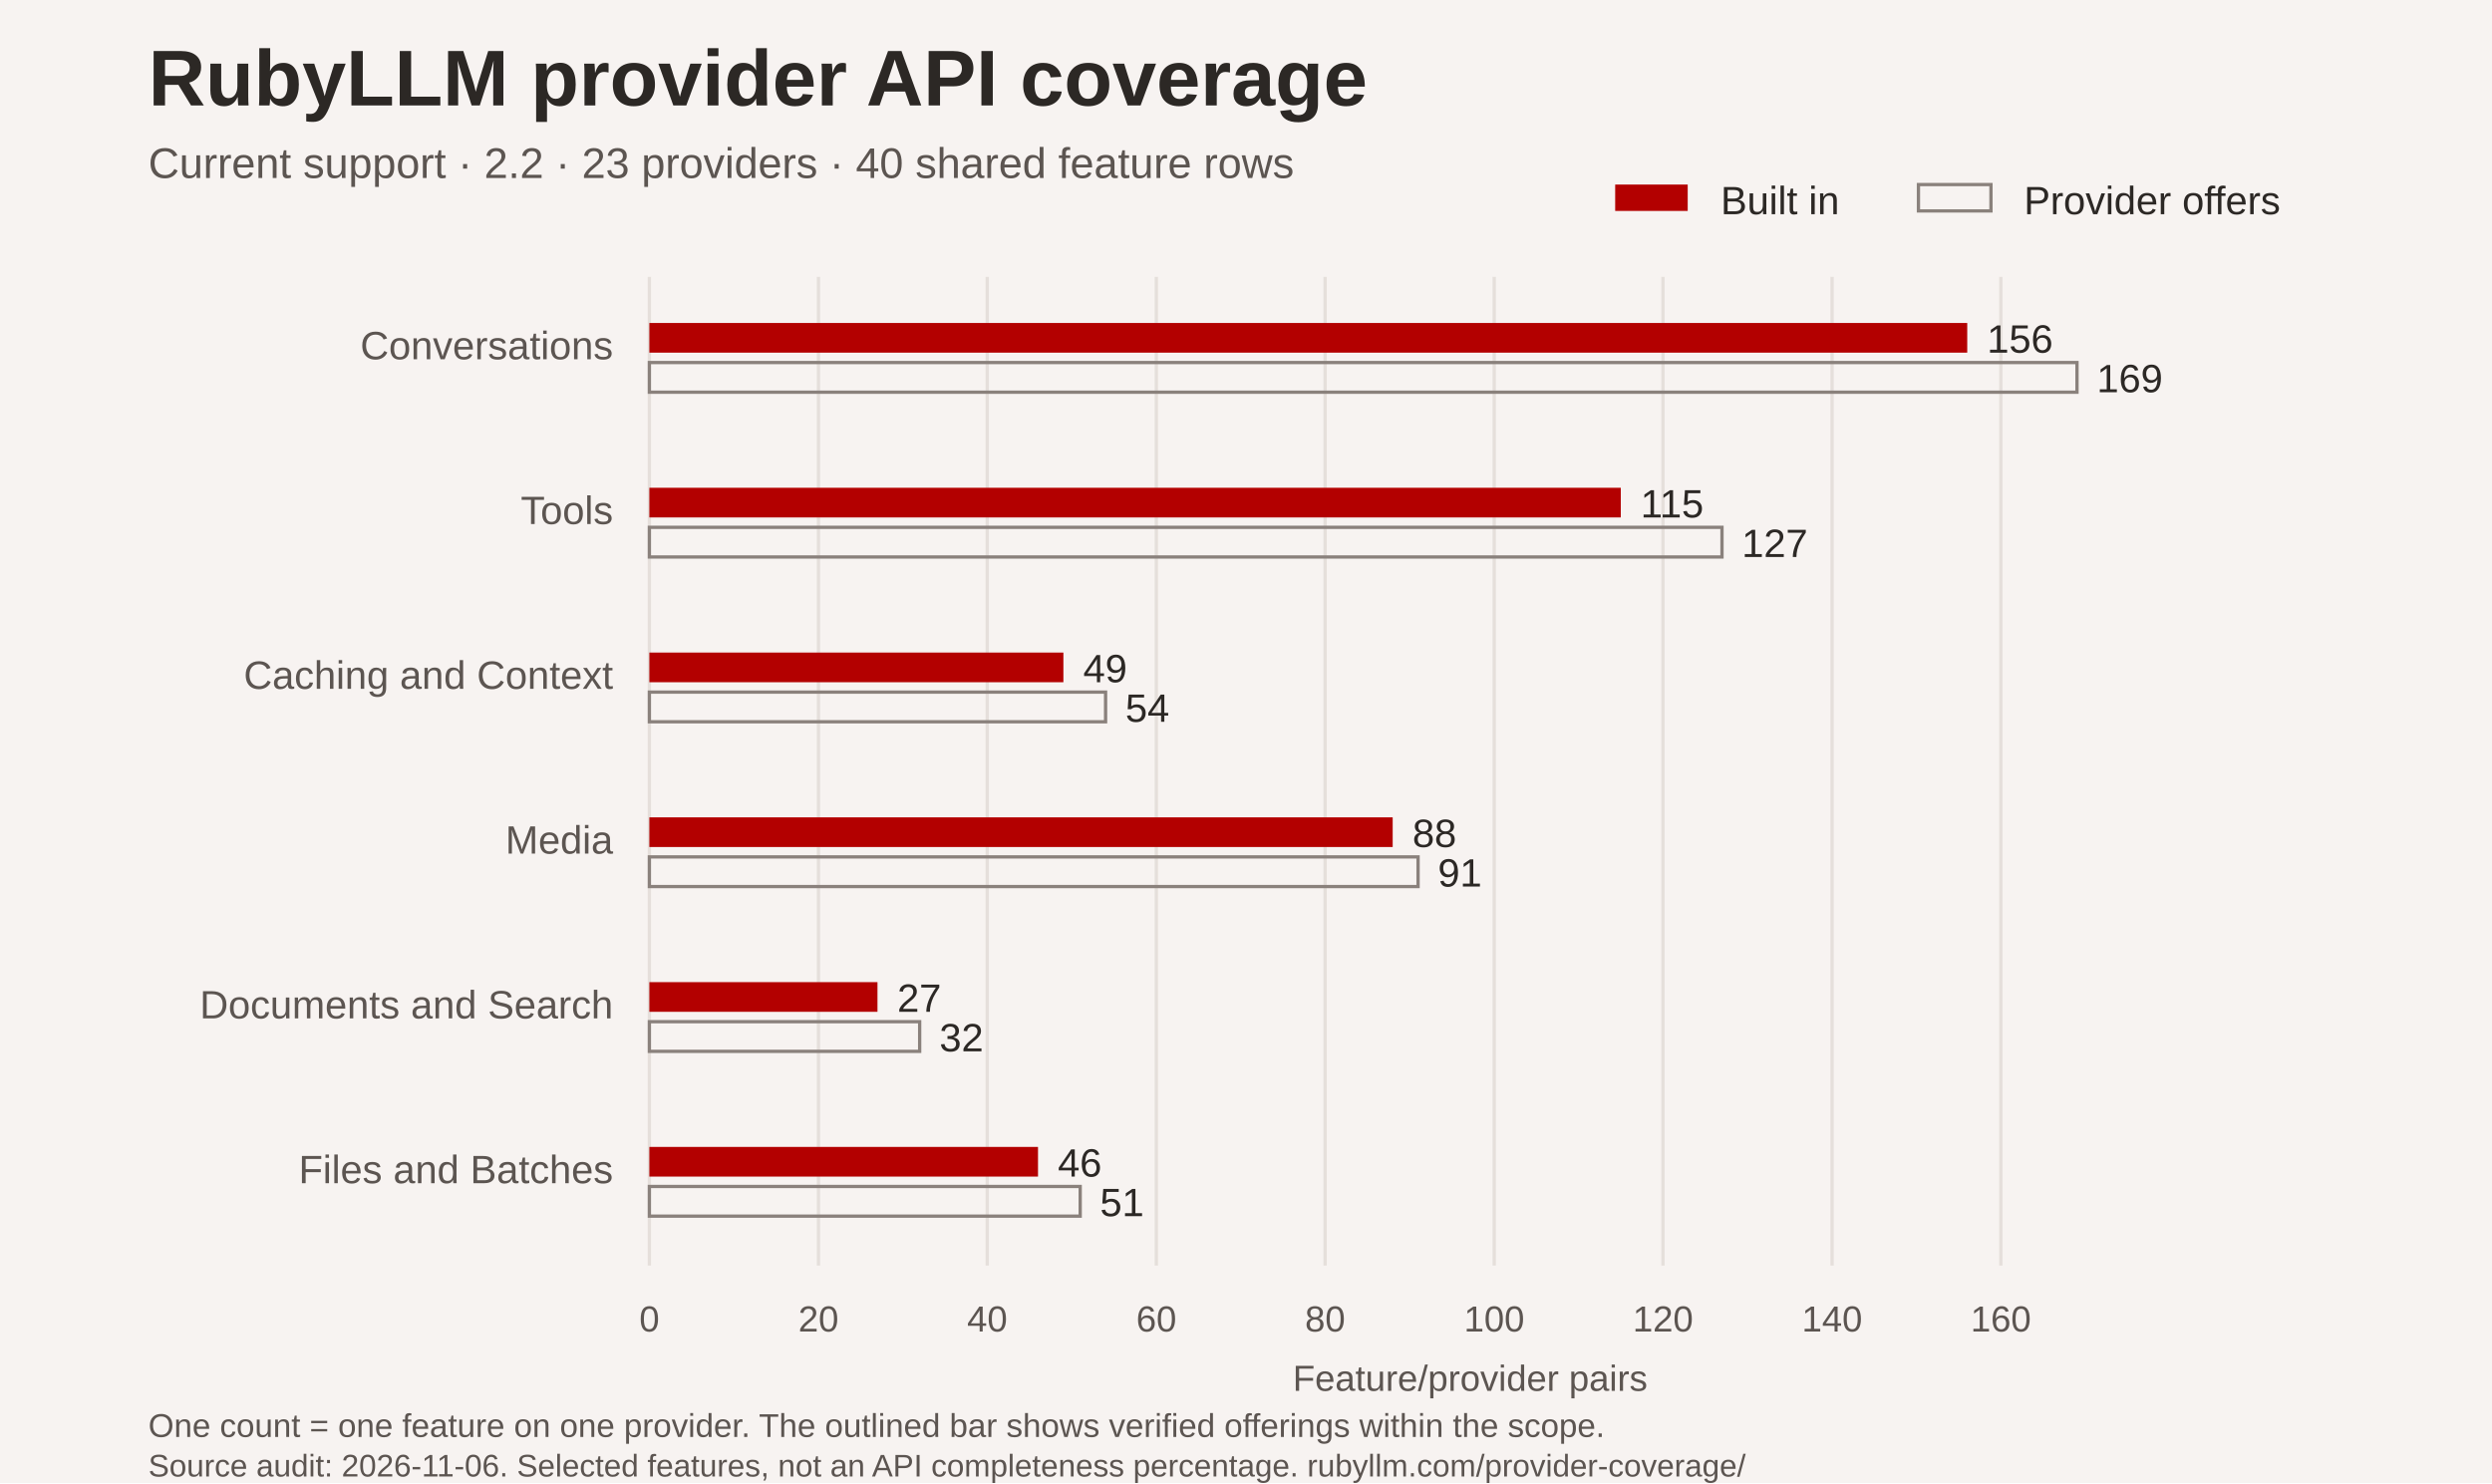
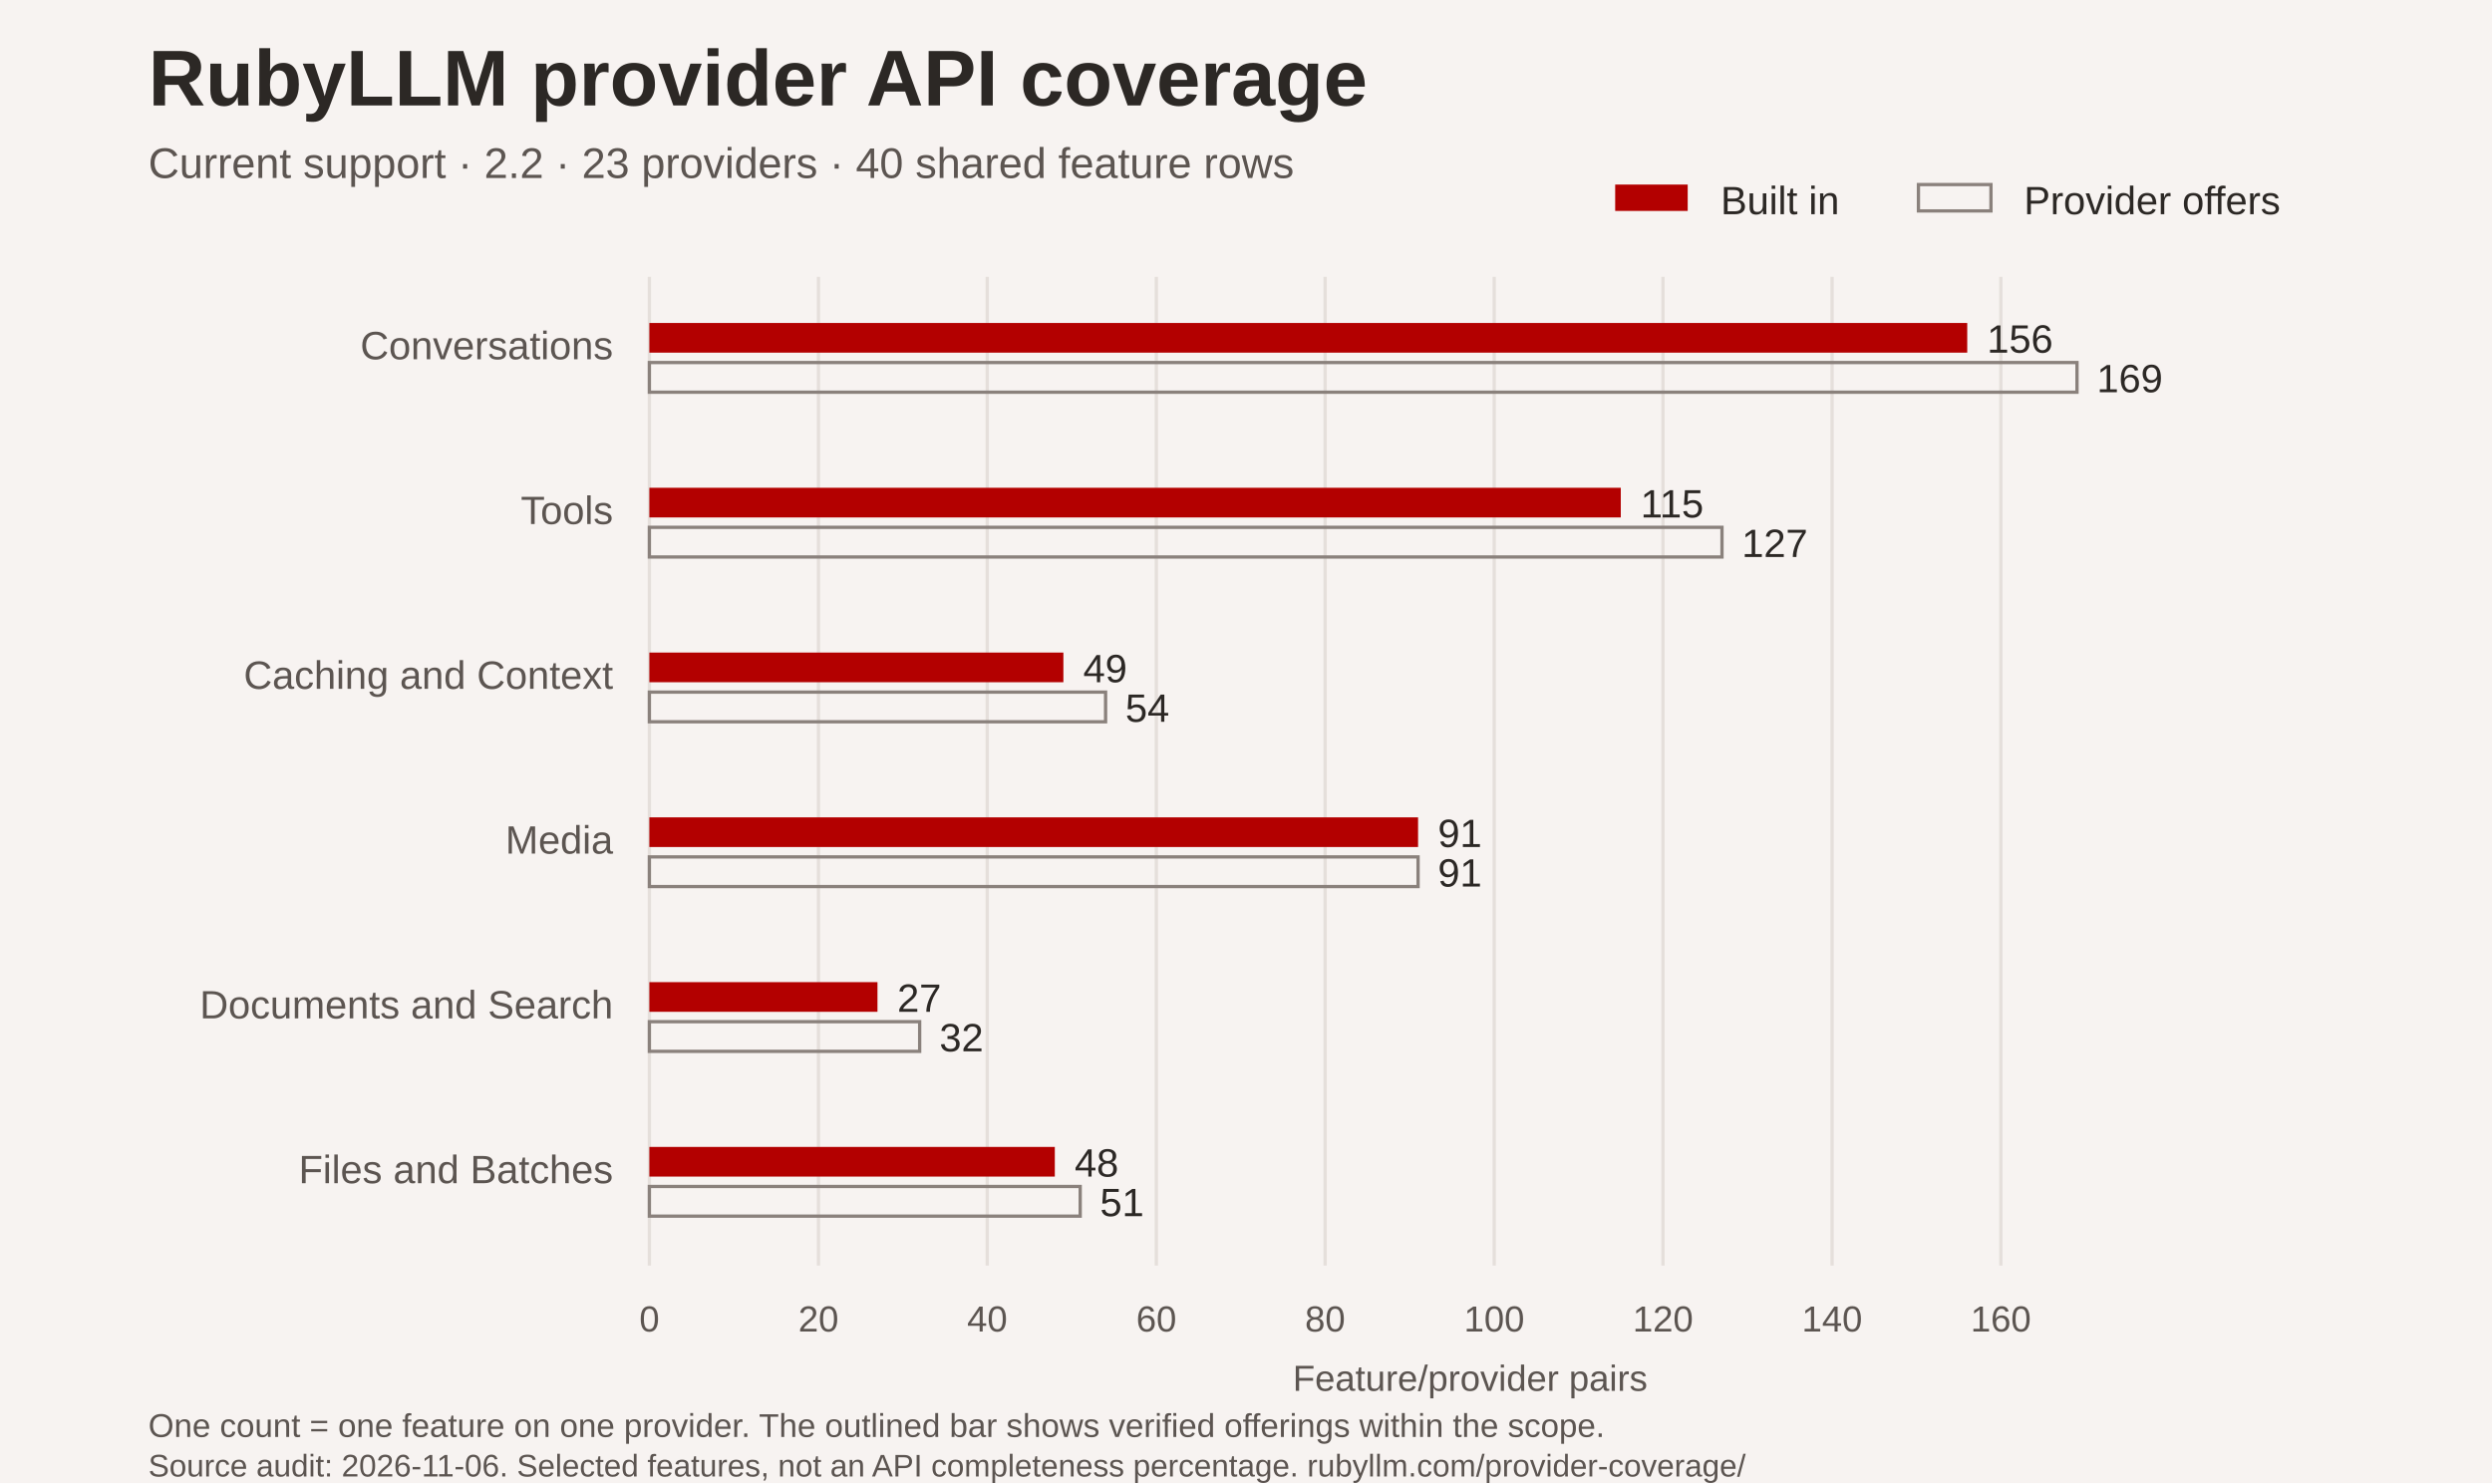
<svg xmlns="http://www.w3.org/2000/svg" width="756" height="450" viewBox="0 0 756 450" font-family="Liberation Sans, Arial, Helvetica, sans-serif" role="img" aria-labelledby="coverage-chart-title coverage-chart-description">
  <rect width="756" height="450" fill="#f7f3f1" />
  <text x="45" y="32" font-size="24" font-weight="700" fill="#2c2825">RubyLLM provider API coverage</text>
  <text x="45" y="54" font-size="13" fill="#5c5551">Current support · 2.2 · 23 providers · 40 shared feature rows</text>
  <rect x="490" y="56" width="22" height="8" fill="#b30000" />
  <text x="522" y="65" font-size="12" fill="#2c2825">Built in</text>
  <rect x="582" y="56" width="22" height="8" fill="none" stroke="#8a817c" />
  <text x="614" y="65" font-size="12" fill="#2c2825">Provider offers</text>
  <line x1="197.0" y1="84" x2="197.0" y2="384" stroke="#e5dfdb" />
  <text x="197.0" y="404" font-size="11" text-anchor="middle" fill="#5c5551">0</text>
  <line x1="248.3" y1="84" x2="248.3" y2="384" stroke="#e5dfdb" />
  <text x="248.3" y="404" font-size="11" text-anchor="middle" fill="#5c5551">20</text>
  <line x1="299.5" y1="84" x2="299.5" y2="384" stroke="#e5dfdb" />
  <text x="299.5" y="404" font-size="11" text-anchor="middle" fill="#5c5551">40</text>
  <line x1="350.8" y1="84" x2="350.8" y2="384" stroke="#e5dfdb" />
  <text x="350.8" y="404" font-size="11" text-anchor="middle" fill="#5c5551">60</text>
  <line x1="402.0" y1="84" x2="402.0" y2="384" stroke="#e5dfdb" />
  <text x="402.0" y="404" font-size="11" text-anchor="middle" fill="#5c5551">80</text>
  <line x1="453.3" y1="84" x2="453.3" y2="384" stroke="#e5dfdb" />
  <text x="453.3" y="404" font-size="11" text-anchor="middle" fill="#5c5551">100</text>
  <line x1="504.5" y1="84" x2="504.5" y2="384" stroke="#e5dfdb" />
  <text x="504.5" y="404" font-size="11" text-anchor="middle" fill="#5c5551">120</text>
  <line x1="555.8" y1="84" x2="555.8" y2="384" stroke="#e5dfdb" />
  <text x="555.8" y="404" font-size="11" text-anchor="middle" fill="#5c5551">140</text>
  <line x1="607.0" y1="84" x2="607.0" y2="384" stroke="#e5dfdb" />
  <text x="607.0" y="404" font-size="11" text-anchor="middle" fill="#5c5551">160</text>
  <text x="186" y="109" font-size="12" text-anchor="end" fill="#5c5551">Conversations</text>
  <rect x="197" y="98" width="399.8" height="9" fill="#b30000" />
  <text x="602.8" y="107" font-size="12" fill="#2c2825">156</text>
  <rect x="197" y="110" width="433.1" height="9" fill="none" stroke="#8a817c" />
  <text x="636.1" y="119" font-size="12" fill="#2c2825">169</text>
  <text x="186" y="159" font-size="12" text-anchor="end" fill="#5c5551">Tools</text>
  <rect x="197" y="148" width="294.7" height="9" fill="#b30000" />
  <text x="497.7" y="157" font-size="12" fill="#2c2825">115</text>
  <rect x="197" y="160" width="325.4" height="9" fill="none" stroke="#8a817c" />
  <text x="528.4" y="169" font-size="12" fill="#2c2825">127</text>
  <text x="186" y="209" font-size="12" text-anchor="end" fill="#5c5551">Caching and Context</text>
  <rect x="197" y="198" width="125.6" height="9" fill="#b30000" />
  <text x="328.6" y="207" font-size="12" fill="#2c2825">49</text>
  <rect x="197" y="210" width="138.4" height="9" fill="none" stroke="#8a817c" />
  <text x="341.4" y="219" font-size="12" fill="#2c2825">54</text>
  <text x="186" y="259" font-size="12" text-anchor="end" fill="#5c5551">Media</text>
-   <rect x="197" y="248" width="225.5" height="9" fill="#b30000" />
-   <text x="428.5" y="257" font-size="12" fill="#2c2825">88</text>
+   <rect x="197" y="248" width="233.2" height="9" fill="#b30000" />
+   <text x="436.2" y="257" font-size="12" fill="#2c2825">91</text>
  <rect x="197" y="260" width="233.2" height="9" fill="none" stroke="#8a817c" />
  <text x="436.2" y="269" font-size="12" fill="#2c2825">91</text>
  <text x="186" y="309" font-size="12" text-anchor="end" fill="#5c5551">Documents and Search</text>
  <rect x="197" y="298" width="69.2" height="9" fill="#b30000" />
  <text x="272.2" y="307" font-size="12" fill="#2c2825">27</text>
  <rect x="197" y="310" width="82.0" height="9" fill="none" stroke="#8a817c" />
  <text x="285.0" y="319" font-size="12" fill="#2c2825">32</text>
  <text x="186" y="359" font-size="12" text-anchor="end" fill="#5c5551">Files and Batches</text>
-   <rect x="197" y="348" width="117.9" height="9" fill="#b30000" />
-   <text x="320.9" y="357" font-size="12" fill="#2c2825">46</text>
+   <rect x="197" y="348" width="123.0" height="9" fill="#b30000" />
+   <text x="326.0" y="357" font-size="12" fill="#2c2825">48</text>
  <rect x="197" y="360" width="130.7" height="9" fill="none" stroke="#8a817c" />
  <text x="333.7" y="369" font-size="12" fill="#2c2825">51</text>
  <text x="446" y="422" font-size="11" text-anchor="middle" fill="#5c5551">Feature/provider pairs</text>
  <text x="45" y="436" font-size="10" fill="#5c5551">One count = one feature on one provider. The outlined bar shows verified offerings within the scope.</text>
  <text x="45" y="448" font-size="9.5" fill="#5c5551">Source audit: 2026-11-06. Selected features, not an API completeness percentage. rubyllm.com/provider-coverage/</text>
</svg>
